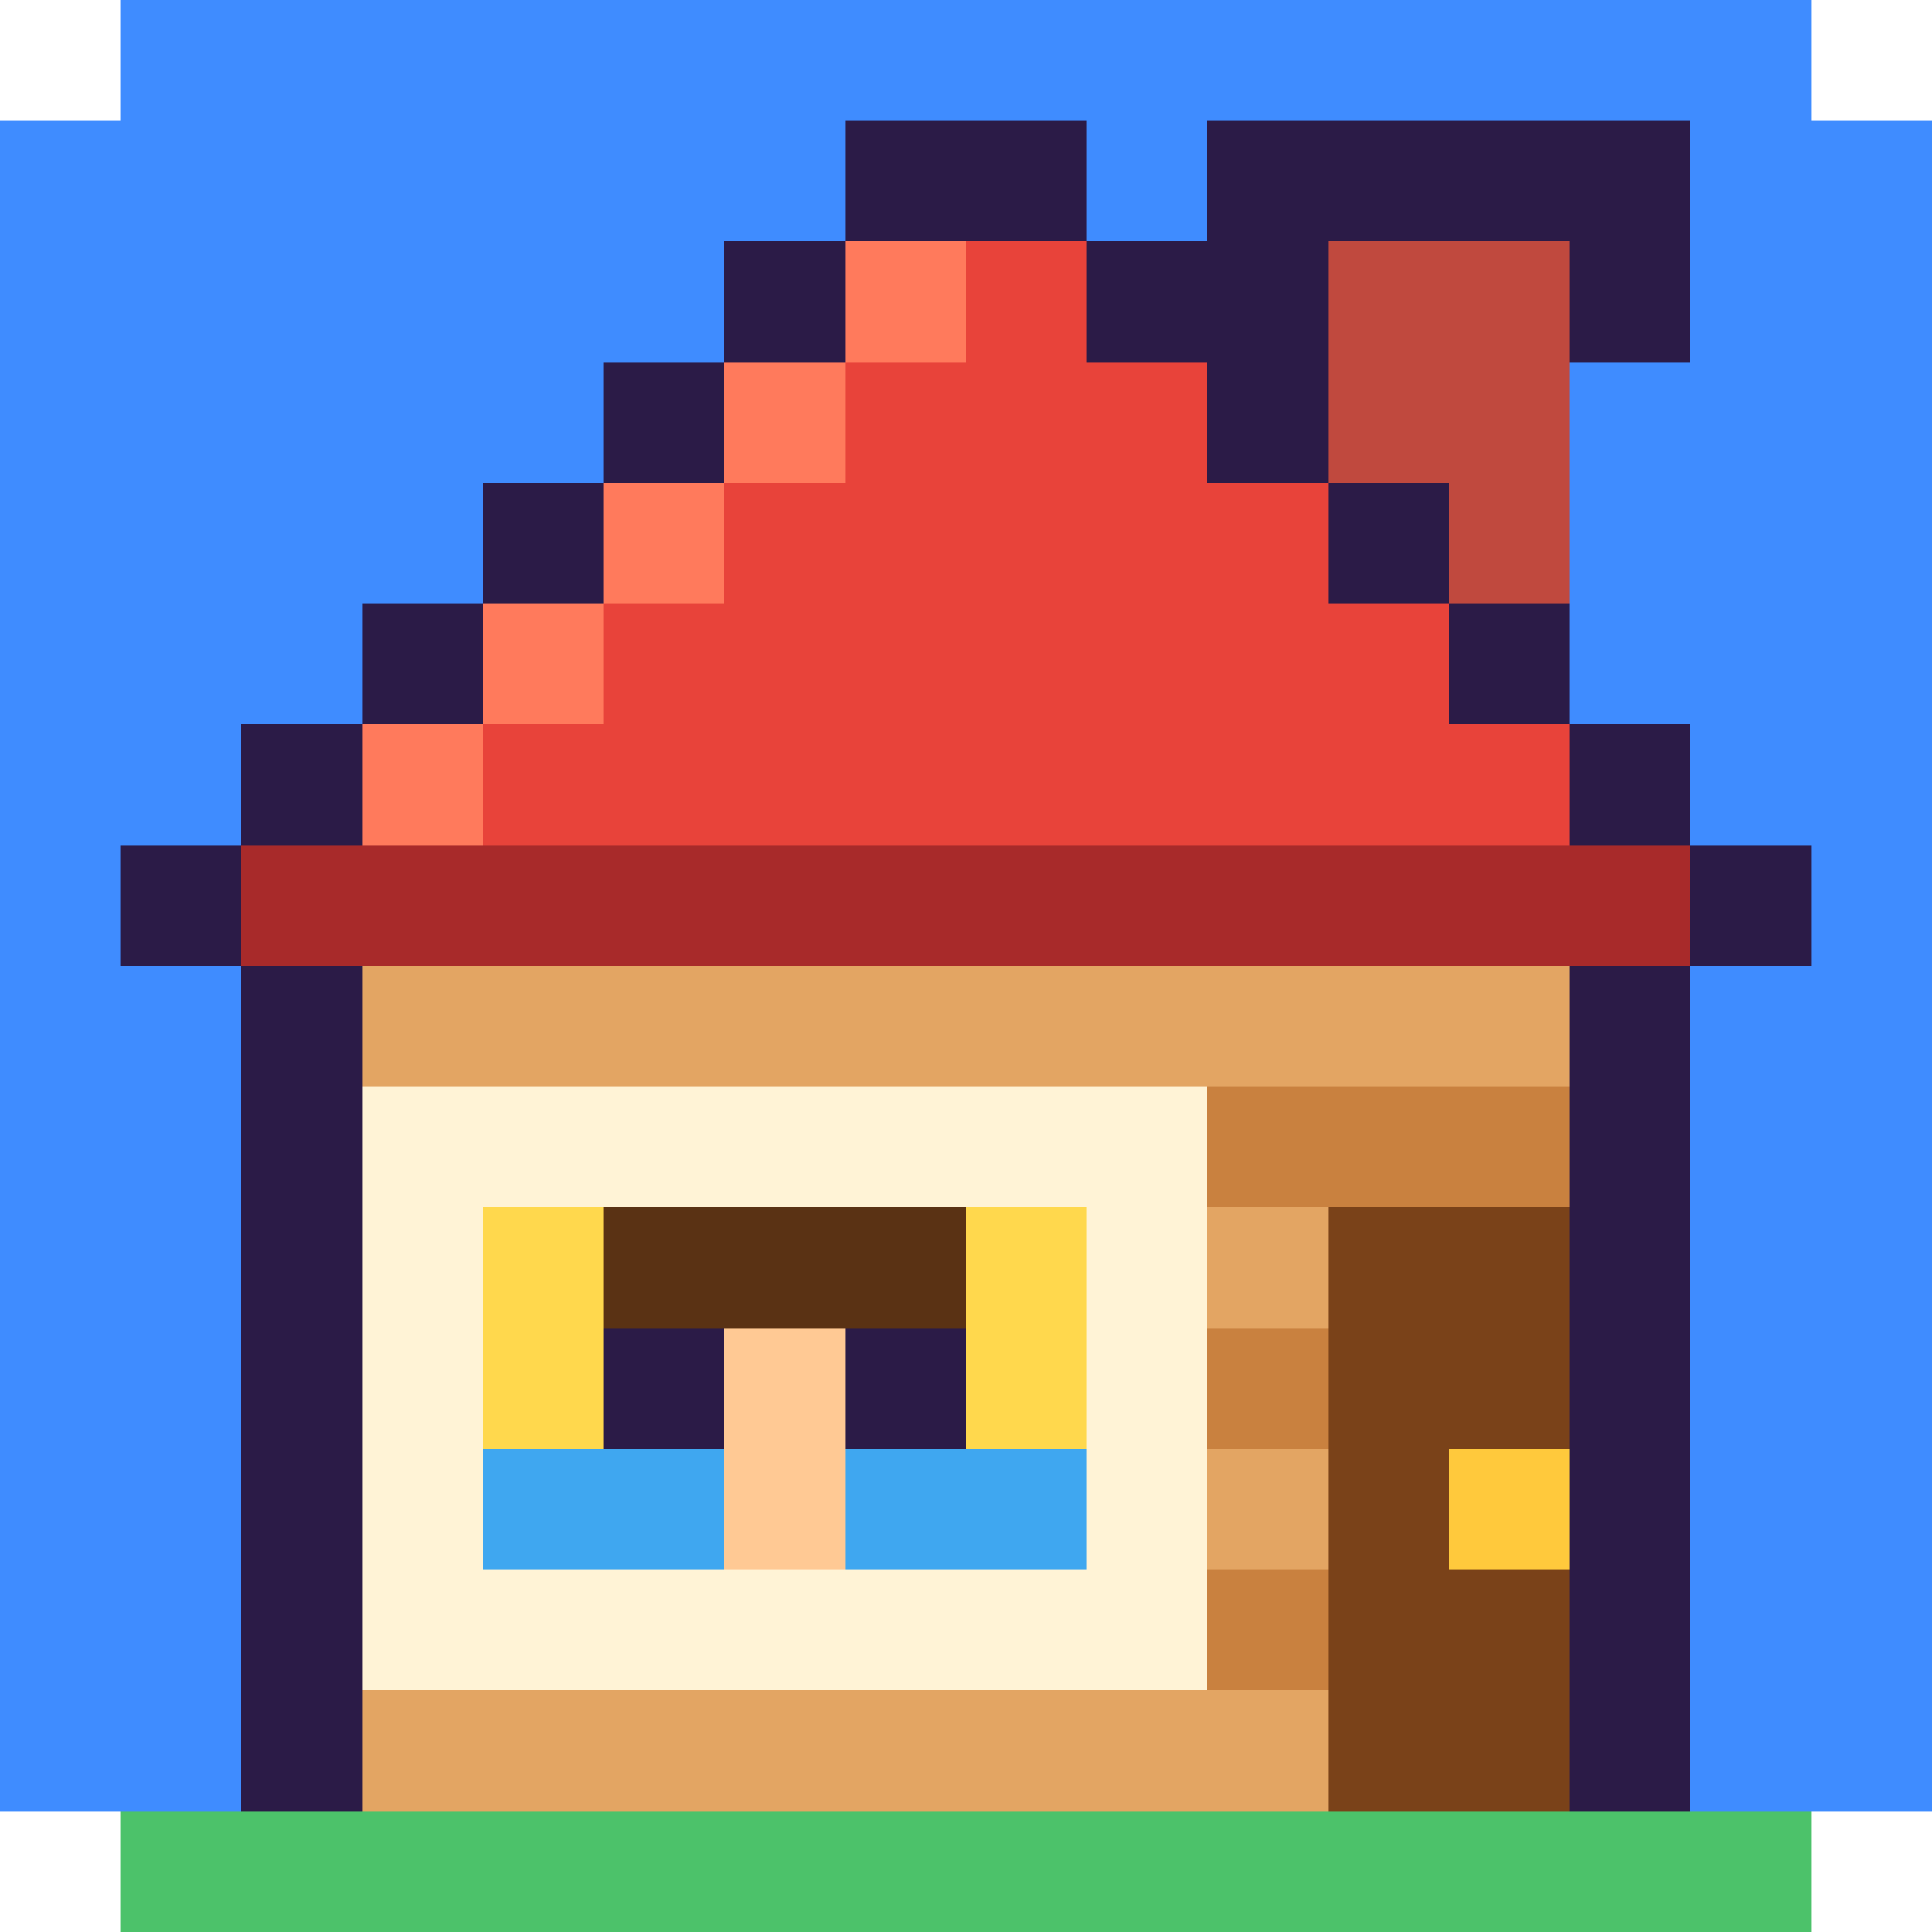
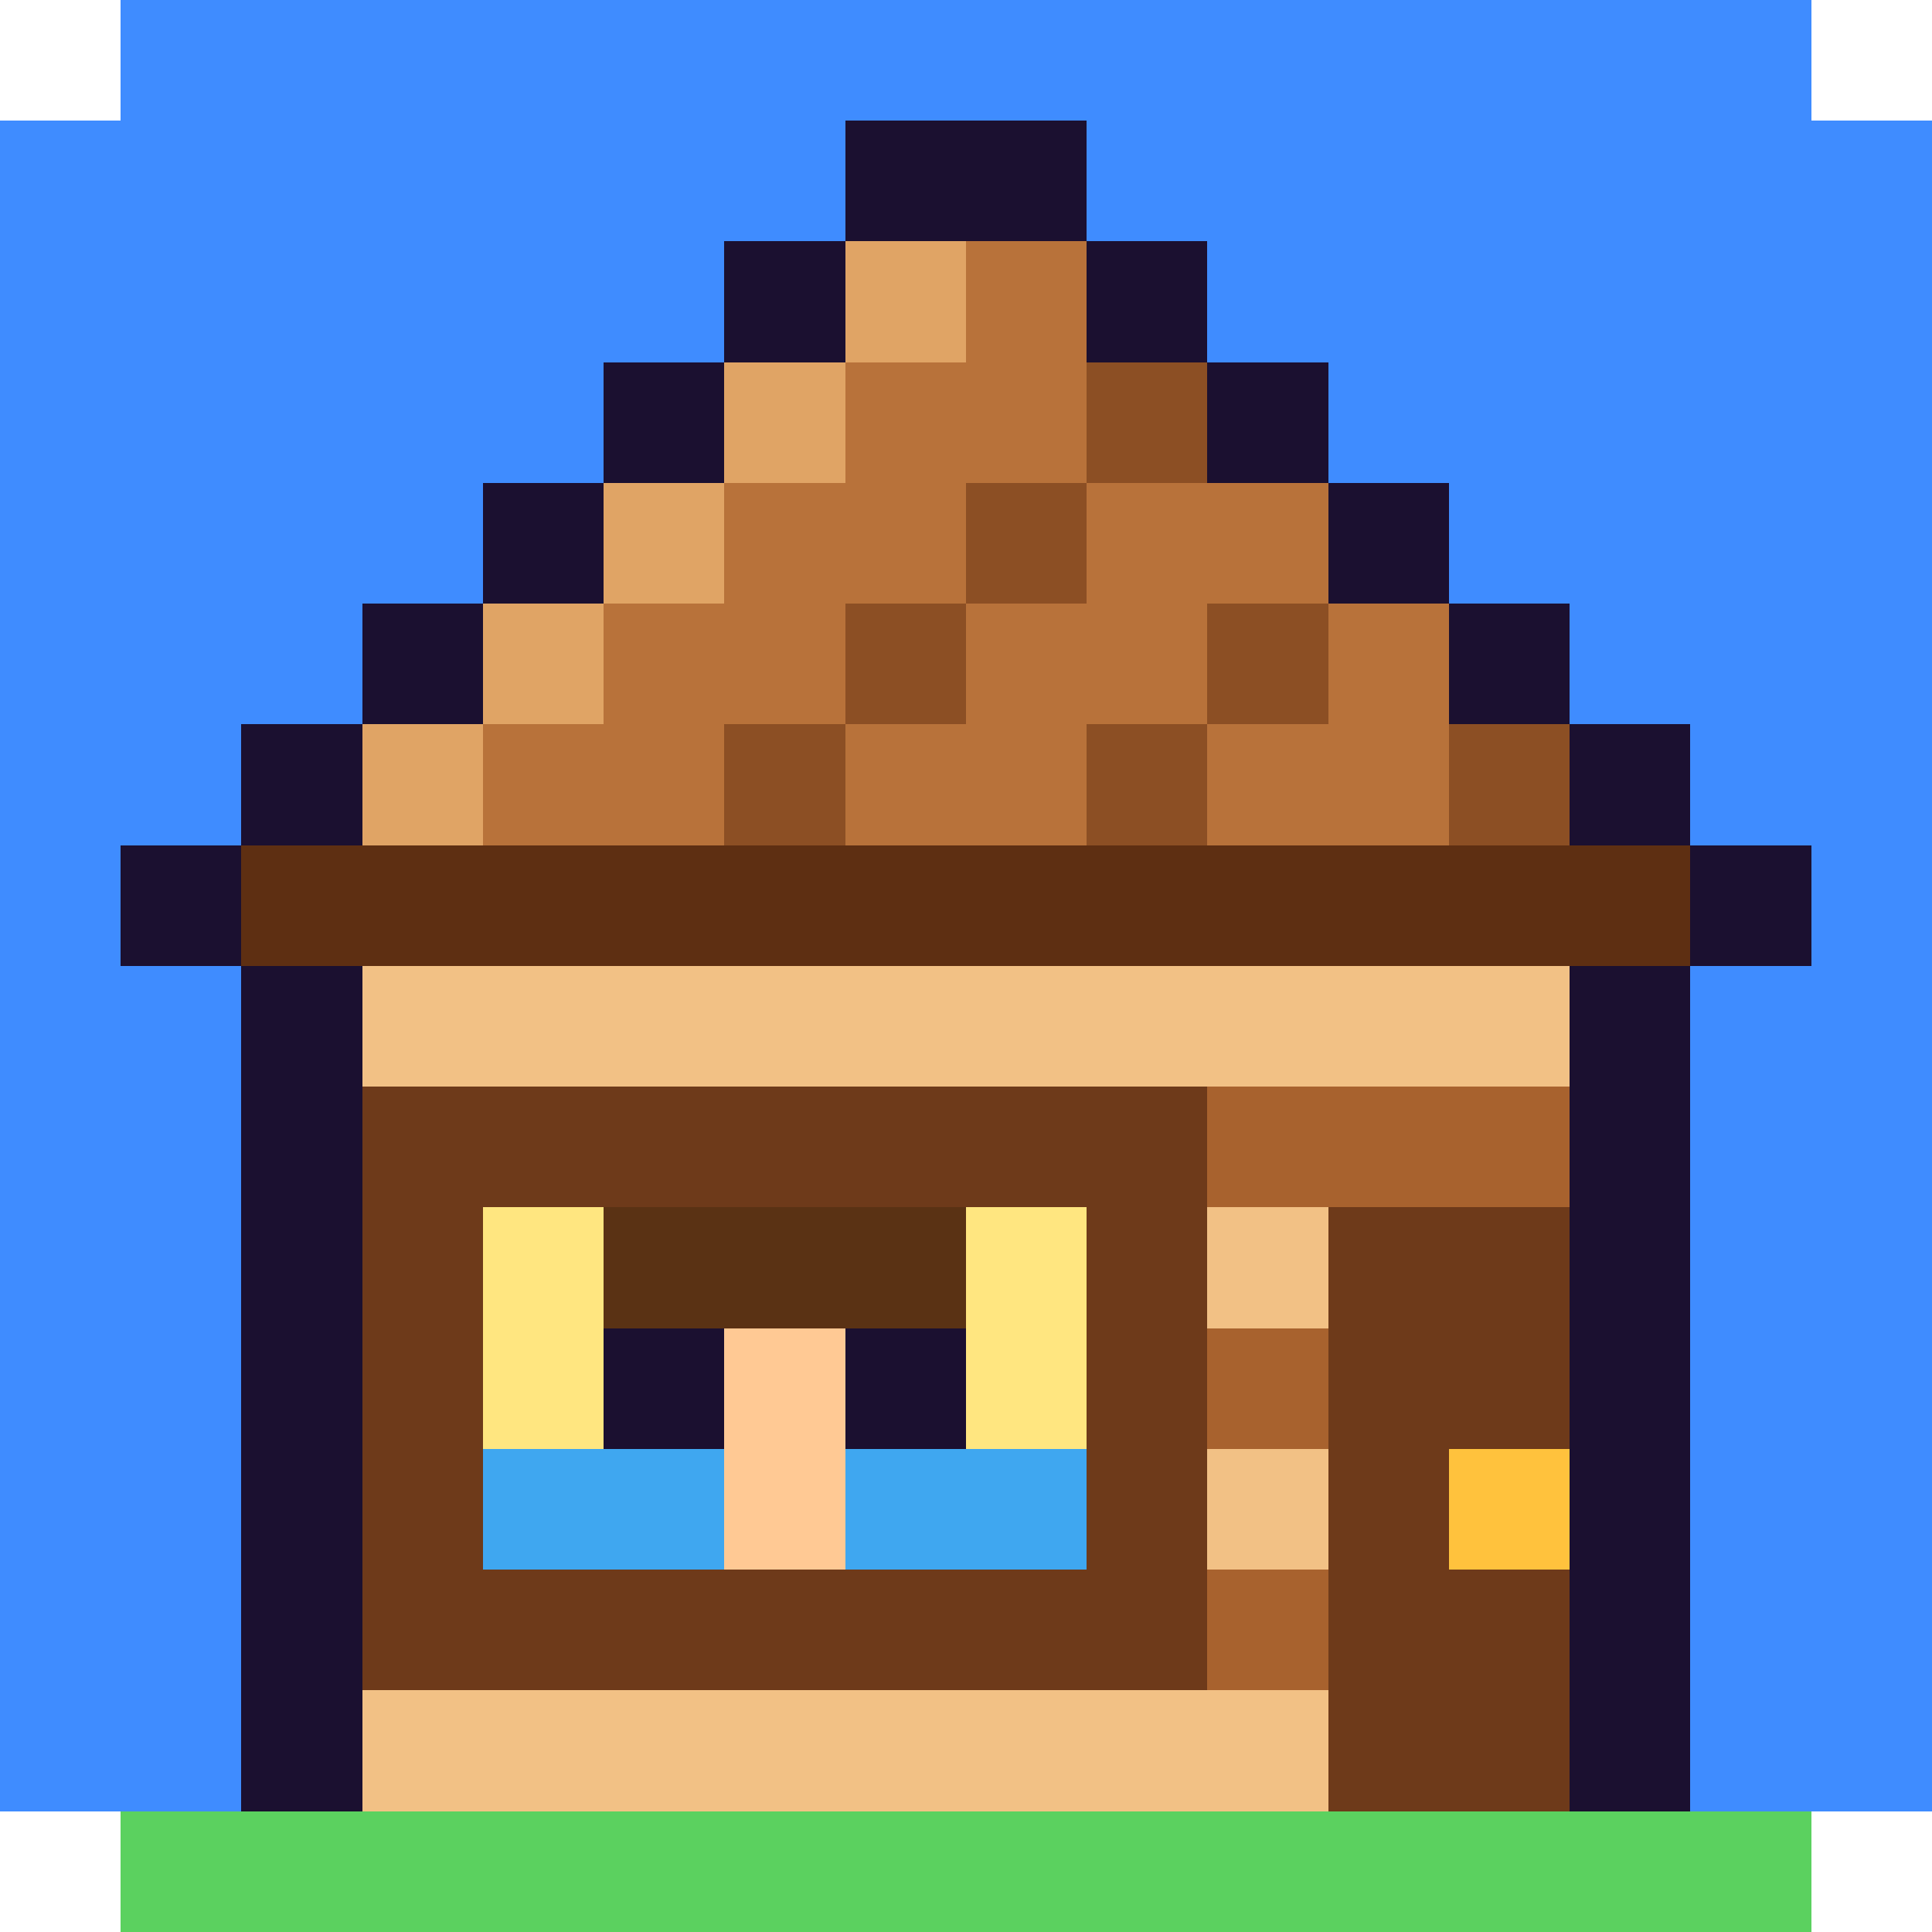
<svg xmlns="http://www.w3.org/2000/svg" viewBox="0 0 16 16" width="64" height="64" shape-rendering="crispEdges">
  <rect x="1" y="0" width="14" height="1" fill="#3F8CFF" />
  <rect x="0" y="1" width="7" height="1" fill="#3F8CFF" />
-   <rect x="7" y="1" width="2" height="1" fill="#2B1B47" />
-   <rect x="9" y="1" width="1" height="1" fill="#3F8CFF" />
-   <rect x="10" y="1" width="4" height="1" fill="#2B1B47" />
-   <rect x="14" y="1" width="2" height="1" fill="#3F8CFF" />
+   <rect x="7" y="1" width="2" height="1" fill="#1B1030" />
+   <rect x="9" y="1" width="7" height="1" fill="#3F8CFF" />
  <rect x="0" y="2" width="6" height="1" fill="#3F8CFF" />
-   <rect x="6" y="2" width="1" height="1" fill="#2B1B47" />
-   <rect x="7" y="2" width="1" height="1" fill="#FF7A5C" />
-   <rect x="8" y="2" width="1" height="1" fill="#E8433A" />
-   <rect x="9" y="2" width="2" height="1" fill="#2B1B47" />
-   <rect x="11" y="2" width="2" height="1" fill="#C0493E" />
-   <rect x="13" y="2" width="1" height="1" fill="#2B1B47" />
-   <rect x="14" y="2" width="2" height="1" fill="#3F8CFF" />
+   <rect x="6" y="2" width="1" height="1" fill="#1B1030" />
+   <rect x="7" y="2" width="1" height="1" fill="#E0A465" />
+   <rect x="8" y="2" width="1" height="1" fill="#B8723A" />
+   <rect x="9" y="2" width="1" height="1" fill="#1B1030" />
+   <rect x="10" y="2" width="6" height="1" fill="#3F8CFF" />
  <rect x="0" y="3" width="5" height="1" fill="#3F8CFF" />
-   <rect x="5" y="3" width="1" height="1" fill="#2B1B47" />
-   <rect x="6" y="3" width="1" height="1" fill="#FF7A5C" />
-   <rect x="7" y="3" width="3" height="1" fill="#E8433A" />
-   <rect x="10" y="3" width="1" height="1" fill="#2B1B47" />
-   <rect x="11" y="3" width="2" height="1" fill="#C0493E" />
-   <rect x="13" y="3" width="3" height="1" fill="#3F8CFF" />
+   <rect x="5" y="3" width="1" height="1" fill="#1B1030" />
+   <rect x="6" y="3" width="1" height="1" fill="#E0A465" />
+   <rect x="7" y="3" width="2" height="1" fill="#B8723A" />
+   <rect x="9" y="3" width="1" height="1" fill="#8C4F24" />
+   <rect x="10" y="3" width="1" height="1" fill="#1B1030" />
+   <rect x="11" y="3" width="5" height="1" fill="#3F8CFF" />
  <rect x="0" y="4" width="4" height="1" fill="#3F8CFF" />
-   <rect x="4" y="4" width="1" height="1" fill="#2B1B47" />
-   <rect x="5" y="4" width="1" height="1" fill="#FF7A5C" />
-   <rect x="6" y="4" width="5" height="1" fill="#E8433A" />
-   <rect x="11" y="4" width="1" height="1" fill="#2B1B47" />
-   <rect x="12" y="4" width="1" height="1" fill="#C0493E" />
-   <rect x="13" y="4" width="3" height="1" fill="#3F8CFF" />
+   <rect x="4" y="4" width="1" height="1" fill="#1B1030" />
+   <rect x="5" y="4" width="1" height="1" fill="#E0A465" />
+   <rect x="6" y="4" width="2" height="1" fill="#B8723A" />
+   <rect x="8" y="4" width="1" height="1" fill="#8C4F24" />
+   <rect x="9" y="4" width="2" height="1" fill="#B8723A" />
+   <rect x="11" y="4" width="1" height="1" fill="#1B1030" />
+   <rect x="12" y="4" width="4" height="1" fill="#3F8CFF" />
  <rect x="0" y="5" width="3" height="1" fill="#3F8CFF" />
-   <rect x="3" y="5" width="1" height="1" fill="#2B1B47" />
-   <rect x="4" y="5" width="1" height="1" fill="#FF7A5C" />
-   <rect x="5" y="5" width="7" height="1" fill="#E8433A" />
-   <rect x="12" y="5" width="1" height="1" fill="#2B1B47" />
+   <rect x="3" y="5" width="1" height="1" fill="#1B1030" />
+   <rect x="4" y="5" width="1" height="1" fill="#E0A465" />
+   <rect x="5" y="5" width="2" height="1" fill="#B8723A" />
+   <rect x="7" y="5" width="1" height="1" fill="#8C4F24" />
+   <rect x="8" y="5" width="2" height="1" fill="#B8723A" />
+   <rect x="10" y="5" width="1" height="1" fill="#8C4F24" />
+   <rect x="11" y="5" width="1" height="1" fill="#B8723A" />
+   <rect x="12" y="5" width="1" height="1" fill="#1B1030" />
  <rect x="13" y="5" width="3" height="1" fill="#3F8CFF" />
  <rect x="0" y="6" width="2" height="1" fill="#3F8CFF" />
-   <rect x="2" y="6" width="1" height="1" fill="#2B1B47" />
-   <rect x="3" y="6" width="1" height="1" fill="#FF7A5C" />
-   <rect x="4" y="6" width="9" height="1" fill="#E8433A" />
-   <rect x="13" y="6" width="1" height="1" fill="#2B1B47" />
+   <rect x="2" y="6" width="1" height="1" fill="#1B1030" />
+   <rect x="3" y="6" width="1" height="1" fill="#E0A465" />
+   <rect x="4" y="6" width="2" height="1" fill="#B8723A" />
+   <rect x="6" y="6" width="1" height="1" fill="#8C4F24" />
+   <rect x="7" y="6" width="2" height="1" fill="#B8723A" />
+   <rect x="9" y="6" width="1" height="1" fill="#8C4F24" />
+   <rect x="10" y="6" width="2" height="1" fill="#B8723A" />
+   <rect x="12" y="6" width="1" height="1" fill="#8C4F24" />
+   <rect x="13" y="6" width="1" height="1" fill="#1B1030" />
  <rect x="14" y="6" width="2" height="1" fill="#3F8CFF" />
  <rect x="0" y="7" width="1" height="1" fill="#3F8CFF" />
-   <rect x="1" y="7" width="1" height="1" fill="#2B1B47" />
-   <rect x="2" y="7" width="12" height="1" fill="#A82A2A" />
-   <rect x="14" y="7" width="1" height="1" fill="#2B1B47" />
+   <rect x="1" y="7" width="1" height="1" fill="#1B1030" />
+   <rect x="2" y="7" width="12" height="1" fill="#5E2F12" />
+   <rect x="14" y="7" width="1" height="1" fill="#1B1030" />
  <rect x="15" y="7" width="1" height="1" fill="#3F8CFF" />
  <rect x="0" y="8" width="2" height="1" fill="#3F8CFF" />
-   <rect x="2" y="8" width="1" height="1" fill="#2B1B47" />
-   <rect x="3" y="8" width="10" height="1" fill="#E3A563" />
-   <rect x="13" y="8" width="1" height="1" fill="#2B1B47" />
+   <rect x="2" y="8" width="1" height="1" fill="#1B1030" />
+   <rect x="3" y="8" width="10" height="1" fill="#F2C185" />
+   <rect x="13" y="8" width="1" height="1" fill="#1B1030" />
  <rect x="14" y="8" width="2" height="1" fill="#3F8CFF" />
  <rect x="0" y="9" width="2" height="1" fill="#3F8CFF" />
-   <rect x="2" y="9" width="1" height="1" fill="#2B1B47" />
-   <rect x="3" y="9" width="7" height="1" fill="#FFF3D6" />
-   <rect x="10" y="9" width="3" height="1" fill="#C9813F" />
-   <rect x="13" y="9" width="1" height="1" fill="#2B1B47" />
+   <rect x="2" y="9" width="1" height="1" fill="#1B1030" />
+   <rect x="3" y="9" width="7" height="1" fill="#6E3A1A" />
+   <rect x="10" y="9" width="3" height="1" fill="#A8622E" />
+   <rect x="13" y="9" width="1" height="1" fill="#1B1030" />
  <rect x="14" y="9" width="2" height="1" fill="#3F8CFF" />
  <rect x="0" y="10" width="2" height="1" fill="#3F8CFF" />
-   <rect x="2" y="10" width="1" height="1" fill="#2B1B47" />
-   <rect x="3" y="10" width="1" height="1" fill="#FFF3D6" />
-   <rect x="4" y="10" width="1" height="1" fill="#FFD84D" />
+   <rect x="2" y="10" width="1" height="1" fill="#1B1030" />
+   <rect x="3" y="10" width="1" height="1" fill="#6E3A1A" />
+   <rect x="4" y="10" width="1" height="1" fill="#FFE680" />
  <rect x="5" y="10" width="3" height="1" fill="#5A3214" />
-   <rect x="8" y="10" width="1" height="1" fill="#FFD84D" />
-   <rect x="9" y="10" width="1" height="1" fill="#FFF3D6" />
-   <rect x="10" y="10" width="1" height="1" fill="#E3A563" />
-   <rect x="11" y="10" width="2" height="1" fill="#7A4219" />
-   <rect x="13" y="10" width="1" height="1" fill="#2B1B47" />
+   <rect x="8" y="10" width="1" height="1" fill="#FFE680" />
+   <rect x="9" y="10" width="1" height="1" fill="#6E3A1A" />
+   <rect x="10" y="10" width="1" height="1" fill="#F2C185" />
+   <rect x="11" y="10" width="2" height="1" fill="#6E3A1A" />
+   <rect x="13" y="10" width="1" height="1" fill="#1B1030" />
  <rect x="14" y="10" width="2" height="1" fill="#3F8CFF" />
  <rect x="0" y="11" width="2" height="1" fill="#3F8CFF" />
-   <rect x="2" y="11" width="1" height="1" fill="#2B1B47" />
-   <rect x="3" y="11" width="1" height="1" fill="#FFF3D6" />
-   <rect x="4" y="11" width="1" height="1" fill="#FFD84D" />
-   <rect x="5" y="11" width="1" height="1" fill="#2B1B47" />
+   <rect x="2" y="11" width="1" height="1" fill="#1B1030" />
+   <rect x="3" y="11" width="1" height="1" fill="#6E3A1A" />
+   <rect x="4" y="11" width="1" height="1" fill="#FFE680" />
+   <rect x="5" y="11" width="1" height="1" fill="#1B1030" />
  <rect x="6" y="11" width="1" height="1" fill="#FFC994" />
-   <rect x="7" y="11" width="1" height="1" fill="#2B1B47" />
-   <rect x="8" y="11" width="1" height="1" fill="#FFD84D" />
-   <rect x="9" y="11" width="1" height="1" fill="#FFF3D6" />
-   <rect x="10" y="11" width="1" height="1" fill="#C9813F" />
-   <rect x="11" y="11" width="2" height="1" fill="#7A4219" />
-   <rect x="13" y="11" width="1" height="1" fill="#2B1B47" />
+   <rect x="7" y="11" width="1" height="1" fill="#1B1030" />
+   <rect x="8" y="11" width="1" height="1" fill="#FFE680" />
+   <rect x="9" y="11" width="1" height="1" fill="#6E3A1A" />
+   <rect x="10" y="11" width="1" height="1" fill="#A8622E" />
+   <rect x="11" y="11" width="2" height="1" fill="#6E3A1A" />
+   <rect x="13" y="11" width="1" height="1" fill="#1B1030" />
  <rect x="14" y="11" width="2" height="1" fill="#3F8CFF" />
  <rect x="0" y="12" width="2" height="1" fill="#3F8CFF" />
-   <rect x="2" y="12" width="1" height="1" fill="#2B1B47" />
-   <rect x="3" y="12" width="1" height="1" fill="#FFF3D6" />
+   <rect x="2" y="12" width="1" height="1" fill="#1B1030" />
+   <rect x="3" y="12" width="1" height="1" fill="#6E3A1A" />
  <rect x="4" y="12" width="2" height="1" fill="#3FA7F0" />
  <rect x="6" y="12" width="1" height="1" fill="#FFC994" />
  <rect x="7" y="12" width="2" height="1" fill="#3FA7F0" />
-   <rect x="9" y="12" width="1" height="1" fill="#FFF3D6" />
-   <rect x="10" y="12" width="1" height="1" fill="#E3A563" />
-   <rect x="11" y="12" width="1" height="1" fill="#7A4219" />
-   <rect x="12" y="12" width="1" height="1" fill="#FFC93C" />
-   <rect x="13" y="12" width="1" height="1" fill="#2B1B47" />
+   <rect x="9" y="12" width="1" height="1" fill="#6E3A1A" />
+   <rect x="10" y="12" width="1" height="1" fill="#F2C185" />
+   <rect x="11" y="12" width="1" height="1" fill="#6E3A1A" />
+   <rect x="12" y="12" width="1" height="1" fill="#FFC23D" />
+   <rect x="13" y="12" width="1" height="1" fill="#1B1030" />
  <rect x="14" y="12" width="2" height="1" fill="#3F8CFF" />
  <rect x="0" y="13" width="2" height="1" fill="#3F8CFF" />
-   <rect x="2" y="13" width="1" height="1" fill="#2B1B47" />
-   <rect x="3" y="13" width="7" height="1" fill="#FFF3D6" />
-   <rect x="10" y="13" width="1" height="1" fill="#C9813F" />
-   <rect x="11" y="13" width="2" height="1" fill="#7A4219" />
-   <rect x="13" y="13" width="1" height="1" fill="#2B1B47" />
+   <rect x="2" y="13" width="1" height="1" fill="#1B1030" />
+   <rect x="3" y="13" width="7" height="1" fill="#6E3A1A" />
+   <rect x="10" y="13" width="1" height="1" fill="#A8622E" />
+   <rect x="11" y="13" width="2" height="1" fill="#6E3A1A" />
+   <rect x="13" y="13" width="1" height="1" fill="#1B1030" />
  <rect x="14" y="13" width="2" height="1" fill="#3F8CFF" />
  <rect x="0" y="14" width="2" height="1" fill="#3F8CFF" />
-   <rect x="2" y="14" width="1" height="1" fill="#2B1B47" />
-   <rect x="3" y="14" width="8" height="1" fill="#E3A563" />
-   <rect x="11" y="14" width="2" height="1" fill="#7A4219" />
-   <rect x="13" y="14" width="1" height="1" fill="#2B1B47" />
+   <rect x="2" y="14" width="1" height="1" fill="#1B1030" />
+   <rect x="3" y="14" width="8" height="1" fill="#F2C185" />
+   <rect x="11" y="14" width="2" height="1" fill="#6E3A1A" />
+   <rect x="13" y="14" width="1" height="1" fill="#1B1030" />
  <rect x="14" y="14" width="2" height="1" fill="#3F8CFF" />
-   <rect x="1" y="15" width="14" height="1" fill="#4CC26A" />
+   <rect x="1" y="15" width="14" height="1" fill="#5BD15F" />
</svg>
